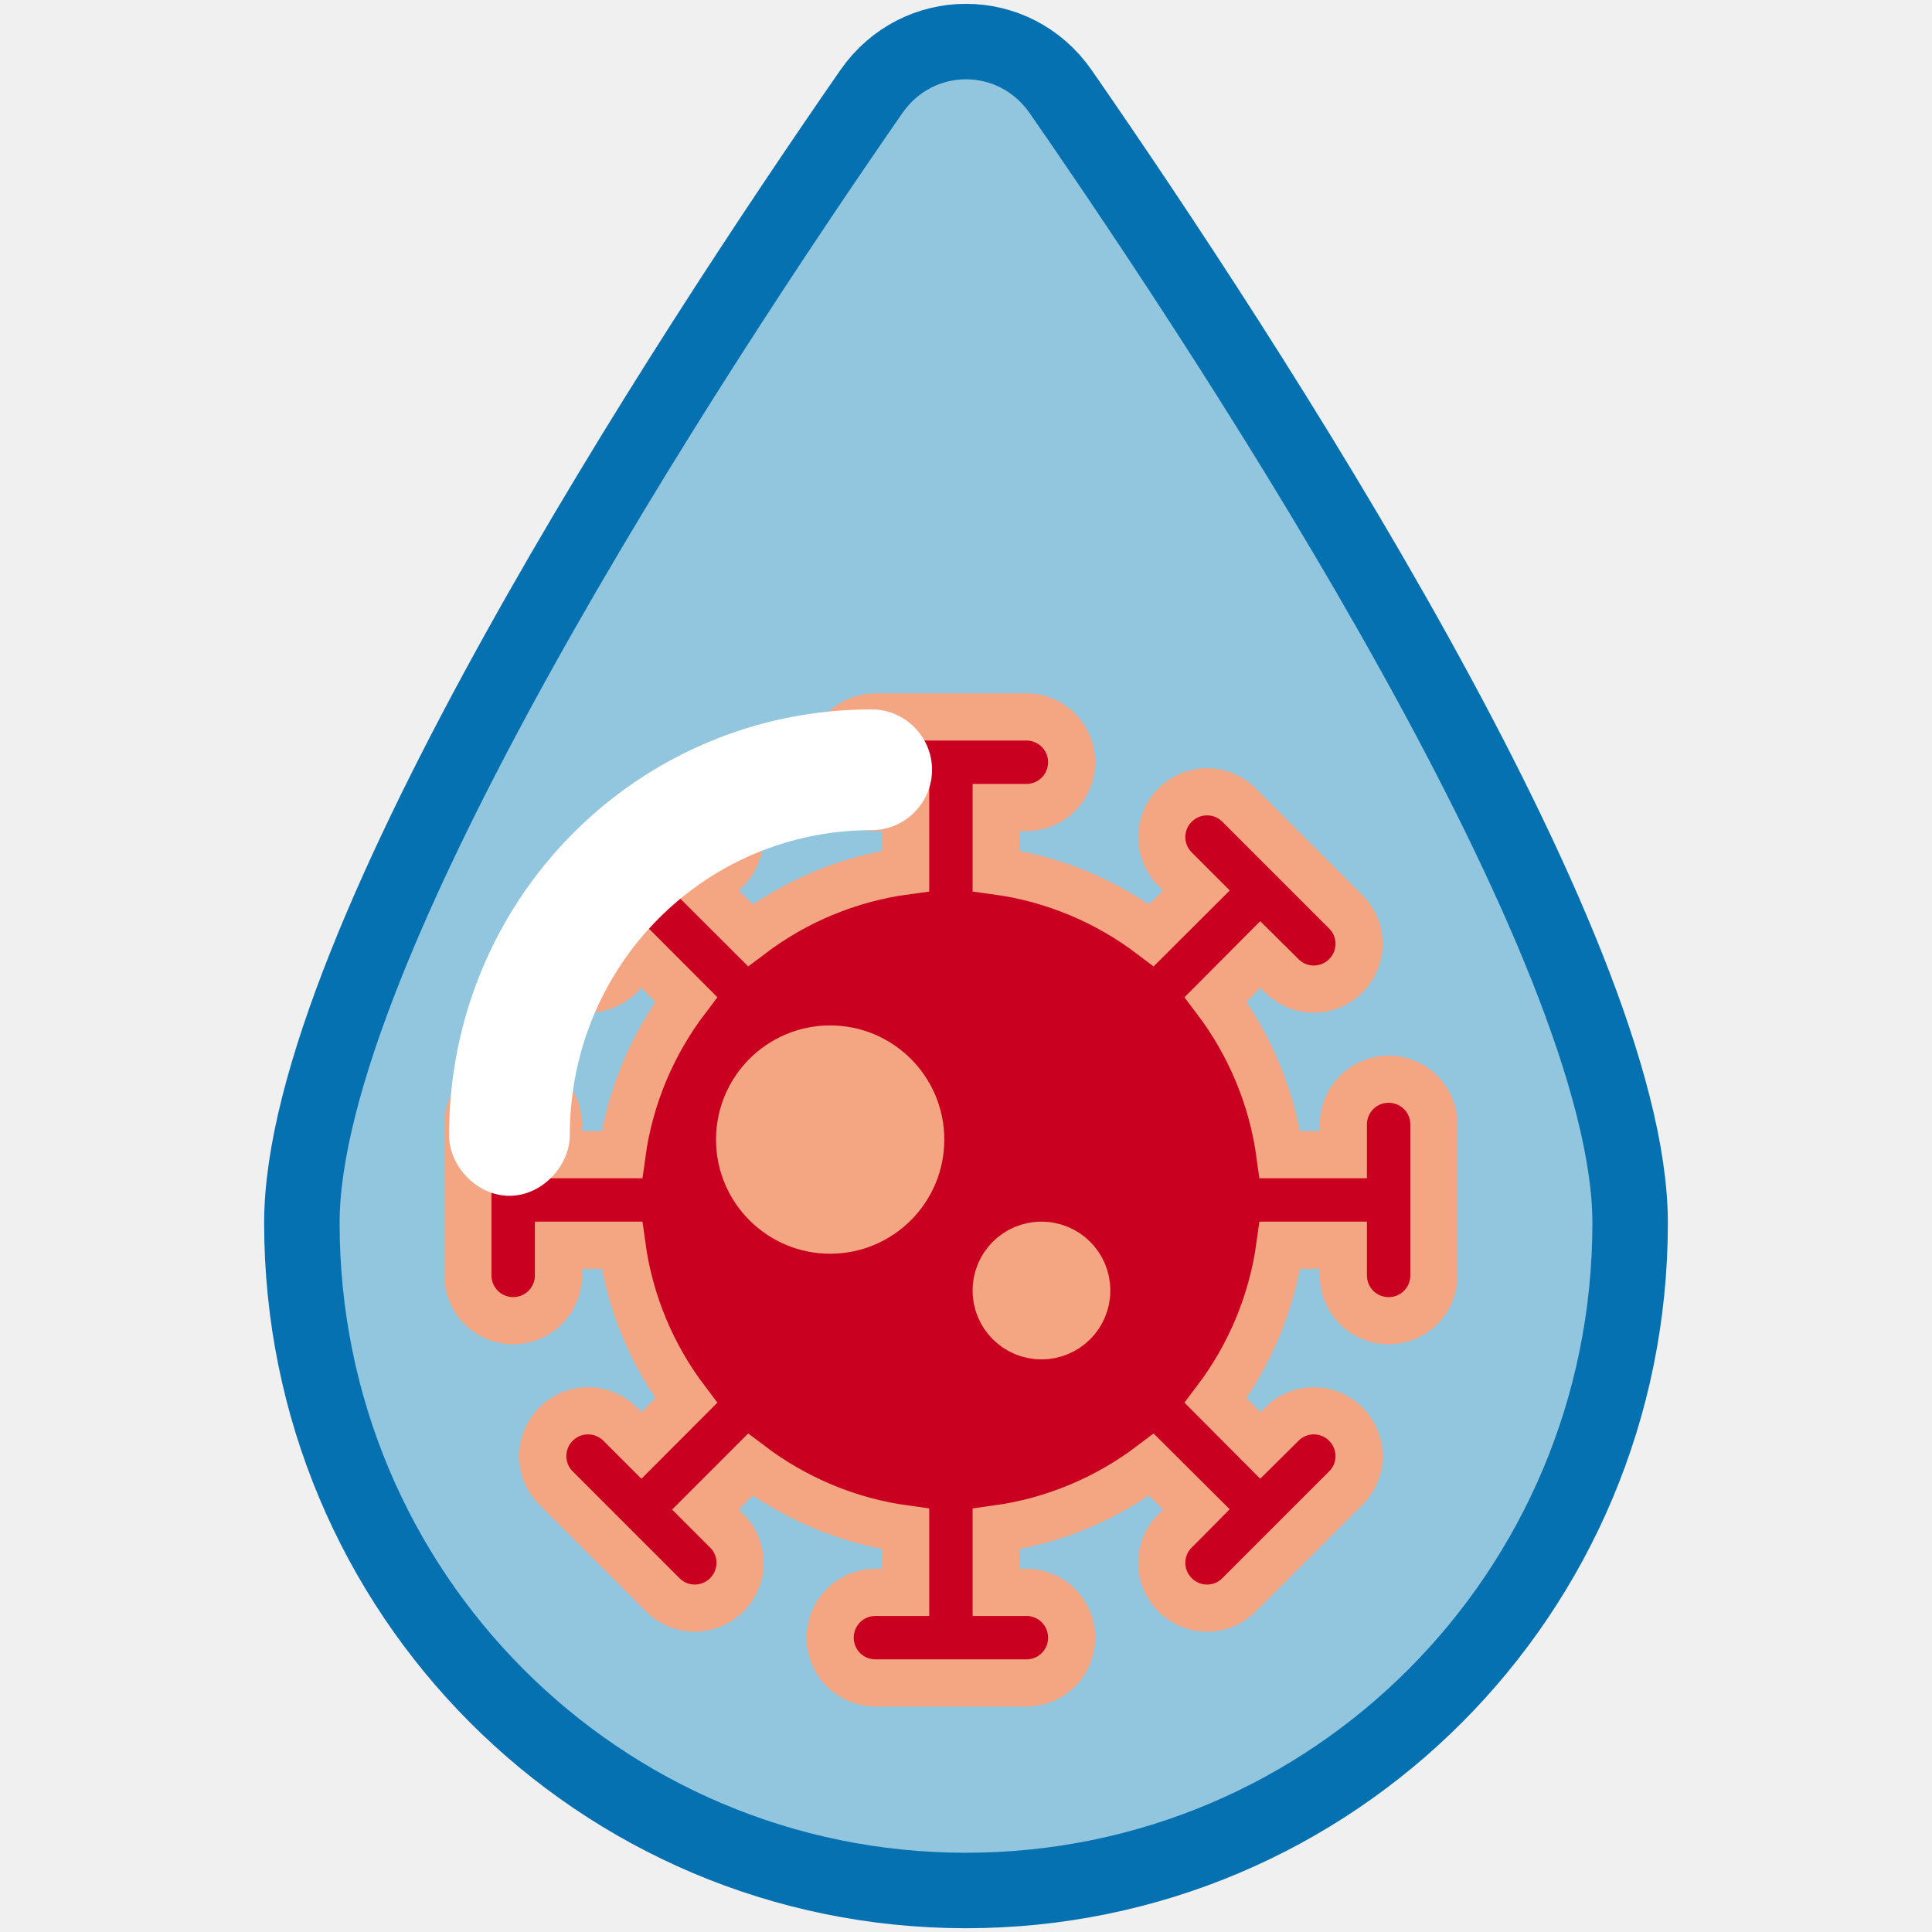
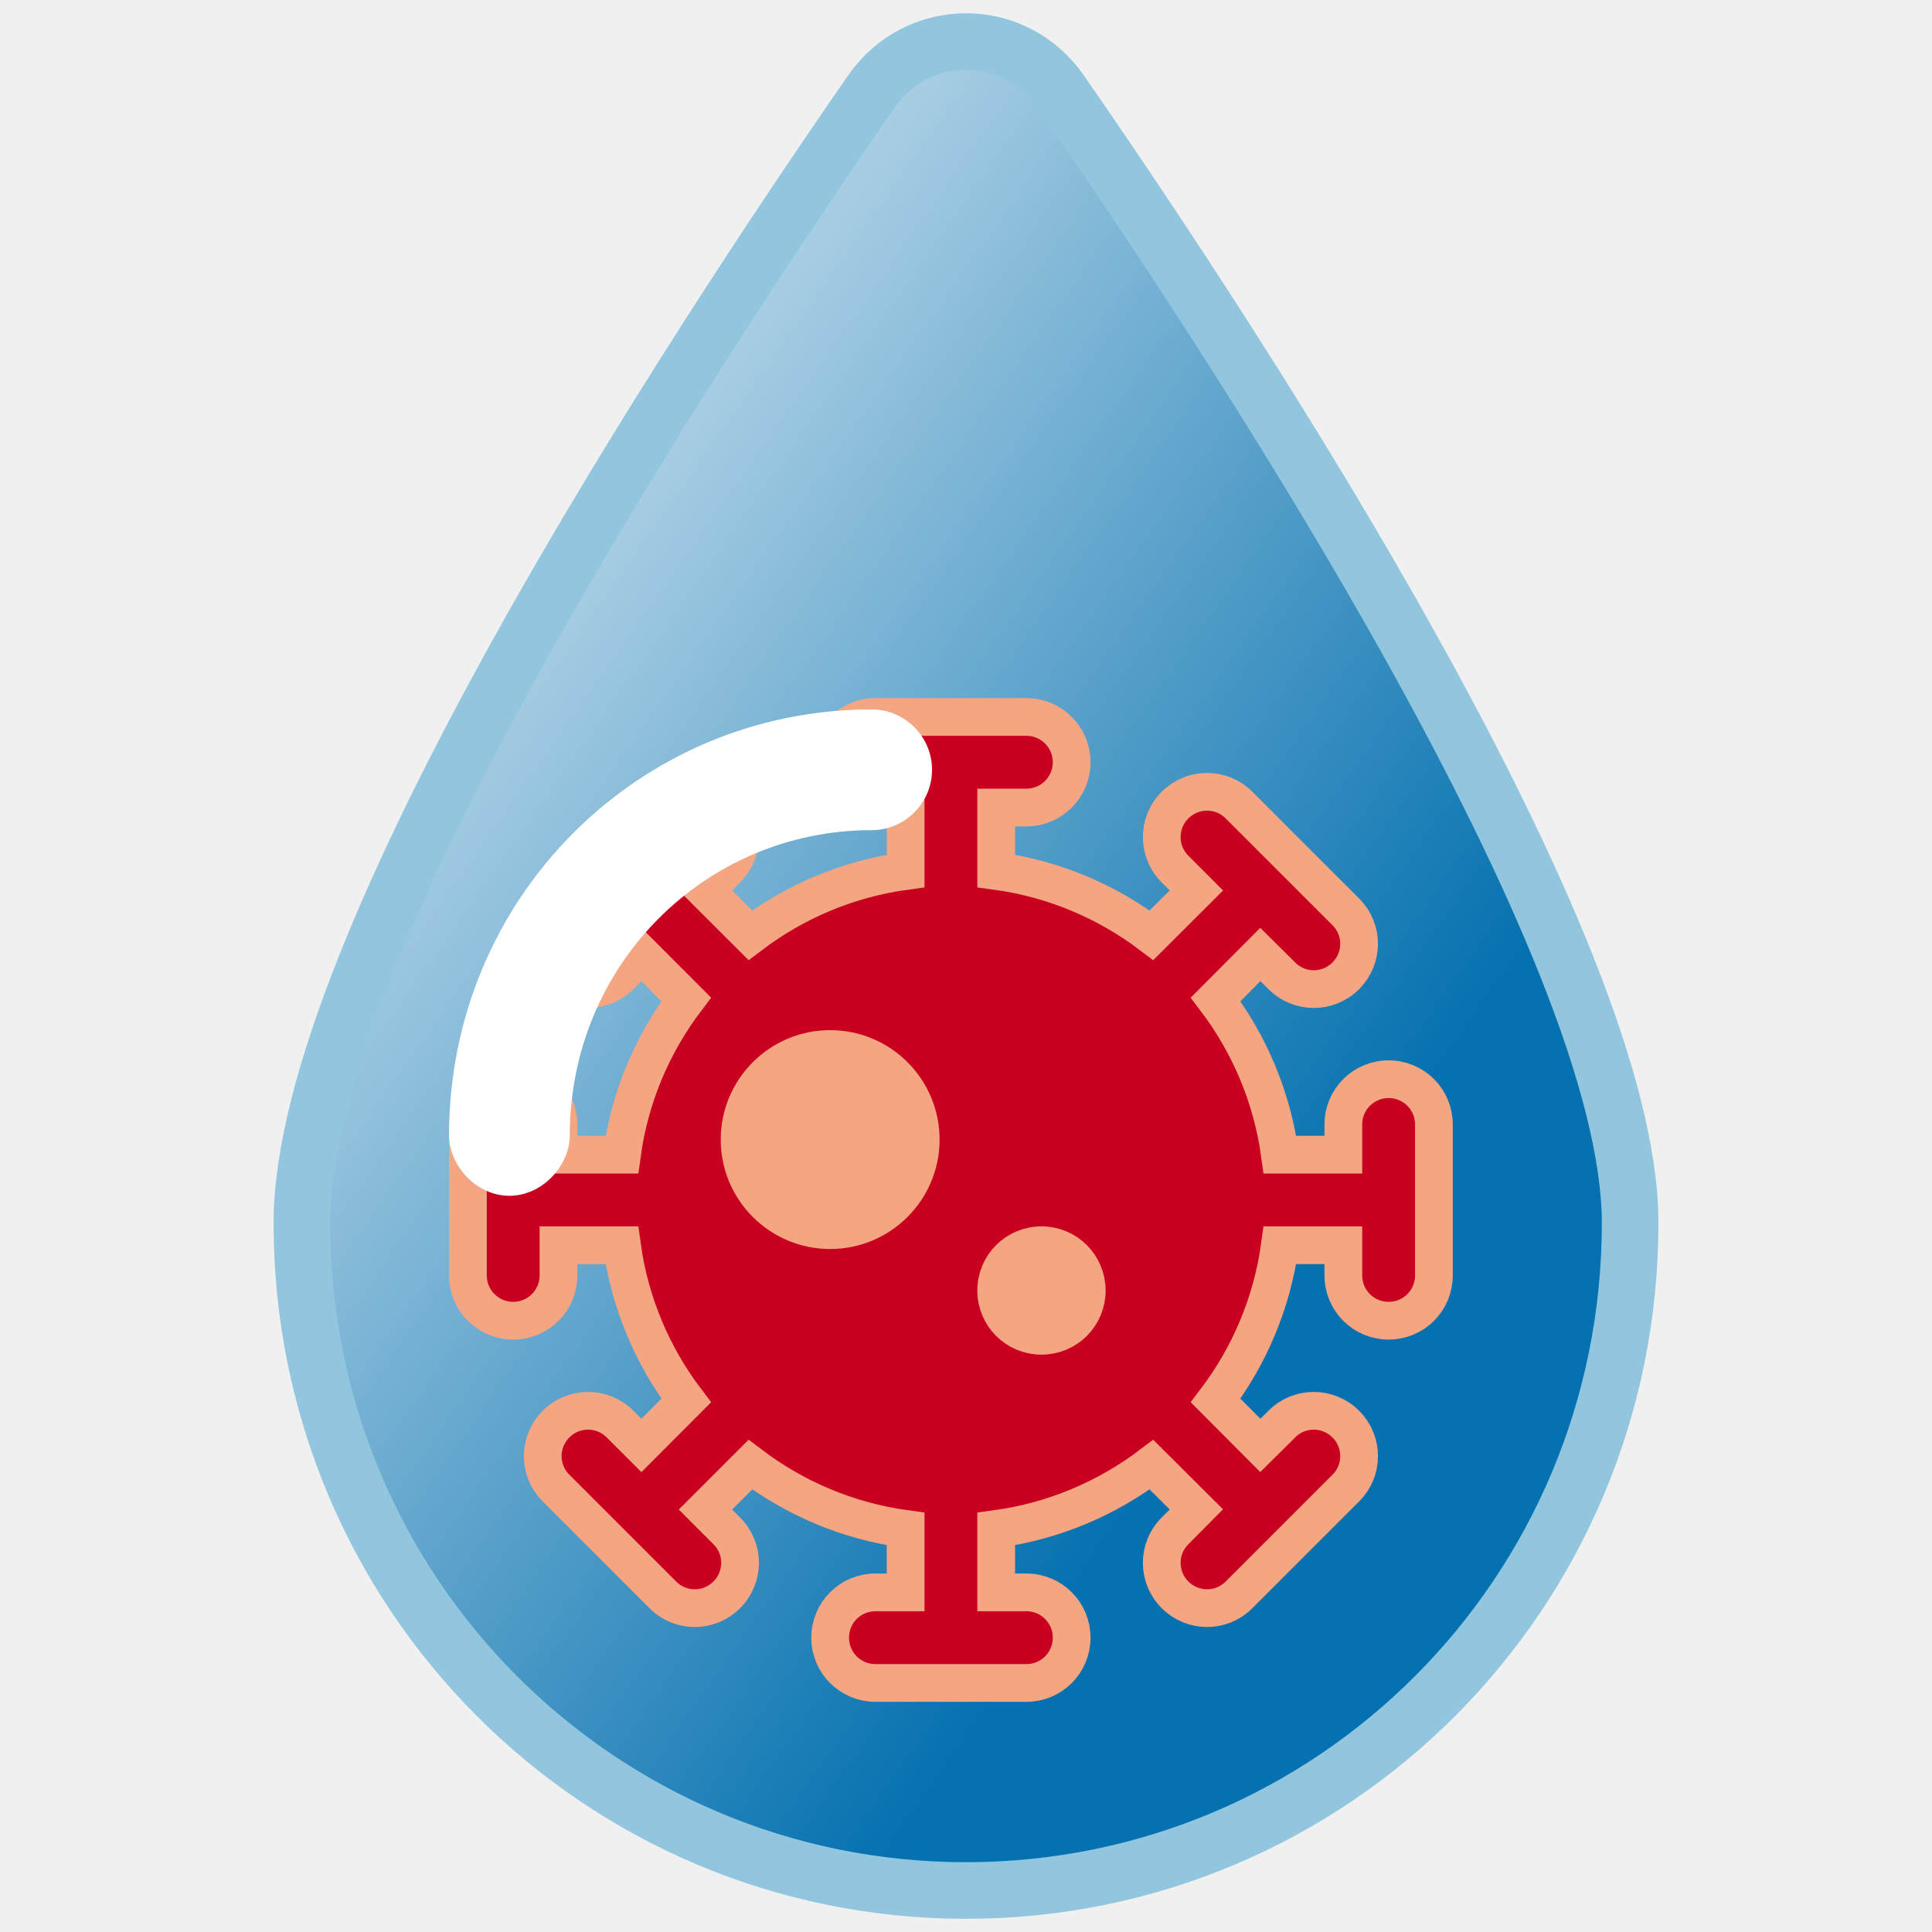
<svg xmlns="http://www.w3.org/2000/svg" width="512" height="512" viewBox="0 0 384 512">
+   <defs>
+     <linearGradient id="blue-gradient" gradientTransform="rotate(45)">
+       <stop offset="0%" stop-color="white" />
+       <stop offset="100%" stop-color="#0571b0" />
+     </linearGradient>
+   </defs>
  <g transform="translate(0, 5)">
-     <path d="M16 319.1C16 245.9 118.3 89.43 166.9 19.3C179.2 1.585 204.8 1.585 217.1 19.3C265.7 89.43 368 245.9 368 319.1C368 417.2 289.2 496 192 496C94.8 496 16 417.2 16 319.1z" fill="#92c5de" stroke="#0571b0" stroke-width="20" />
+     <path d="M16 319.1C16 245.9 118.3 89.43 166.9 19.3C179.2 1.585 204.8 1.585 217.1 19.3C265.7 89.43 368 245.9 368 319.1C368 417.2 289.2 496 192 496C94.8 496 16 417.2 16 319.1z" fill="url(#blue-gradient)" stroke="#92c5de" stroke-width="15" />
  </g>
  <g transform="translate(60, 190) scale(0.5)">
    <circle cx="250" cy="250" r="125" fill="#f4a582" />
-     <path d="M192 24C192 10.75 202.7 0 216 0H296C309.3 0 320 10.75 320 24C320 37.25 309.3 48 296 48H280V81.62C310.7 85.8 338.8 97.88 362.3 115.7L386.1 91.95L374.8 80.64C365.4 71.26 365.4 56.07 374.8 46.7C384.2 37.32 399.4 37.32 408.7 46.7L465.3 103.3C474.7 112.6 474.7 127.8 465.3 137.2C455.9 146.6 440.7 146.6 431.4 137.2L420 125.9L396.3 149.7C414.1 173.2 426.2 201.3 430.4 232H464V216C464 202.7 474.7 192 488 192C501.3 192 512 202.7 512 216V296C512 309.3 501.3 320 488 320C474.7 320 464 309.3 464 296V280H430.4C426.2 310.7 414.1 338.8 396.3 362.3L420 386.1L431.4 374.8C440.7 365.4 455.9 365.4 465.3 374.8C474.7 384.2 474.7 399.4 465.3 408.7L408.7 465.3C399.4 474.7 384.2 474.7 374.8 465.3C365.4 455.9 365.4 440.7 374.8 431.4L386.1 420L362.3 396.3C338.8 414.1 310.7 426.2 280 430.4V464H296C309.3 464 320 474.7 320 488C320 501.3 309.3 512 296 512H216C202.7 512 192 501.3 192 488C192 474.7 202.7 464 216 464H232V430.4C201.3 426.2 173.2 414.1 149.7 396.3L125.9 420.1L137.2 431.4C146.6 440.7 146.6 455.9 137.2 465.3C127.8 474.7 112.6 474.7 103.3 465.3L46.7 408.7C37.32 399.4 37.32 384.2 46.7 374.8C56.07 365.4 71.27 365.4 80.64 374.8L91.95 386.1L115.7 362.3C97.88 338.8 85.8 310.7 81.62 280H48V296C48 309.3 37.25 320 24 320C10.75 320 0 309.3 0 296V216C0 202.7 10.75 192 24 192C37.25 192 48 202.7 48 216V232H81.62C85.8 201.3 97.88 173.2 115.7 149.7L91.95 125.9L80.64 137.2C71.26 146.6 56.07 146.6 46.7 137.2C37.32 127.8 37.32 112.6 46.7 103.3L103.3 46.7C112.6 37.33 127.8 37.33 137.2 46.7C146.6 56.07 146.6 71.27 137.2 80.64L125.9 91.95L149.7 115.7C173.2 97.88 201.3 85.8 232 81.62V48H216C202.7 48 192 37.26 192 24V24zM192 176C165.5 176 144 197.5 144 224C144 250.5 165.5 272 192 272C218.5 272 240 250.5 240 224C240 197.5 218.5 176 192 176zM304 328C317.3 328 328 317.3 328 304C328 290.7 317.3 280 304 280C290.7 280 280 290.7 280 304C280 317.3 290.7 328 304 328z" fill="#ca0020" stroke="#f4a582" stroke-width="25" />
+     <path d="M192 24C192 10.75 202.7 0 216 0H296C309.3 0 320 10.75 320 24C320 37.25 309.3 48 296 48H280V81.62C310.7 85.8 338.8 97.88 362.3 115.7L386.1 91.95L374.8 80.64C365.4 71.26 365.4 56.07 374.8 46.7C384.2 37.32 399.4 37.32 408.7 46.7L465.3 103.3C474.7 112.6 474.7 127.8 465.3 137.2C455.9 146.6 440.7 146.6 431.4 137.2L420 125.9L396.3 149.7C414.1 173.2 426.2 201.3 430.4 232H464V216C464 202.7 474.7 192 488 192C501.3 192 512 202.7 512 216V296C512 309.3 501.3 320 488 320C474.7 320 464 309.3 464 296V280H430.4C426.2 310.7 414.1 338.8 396.3 362.3L420 386.1L431.4 374.8C440.7 365.4 455.9 365.4 465.3 374.8C474.7 384.2 474.7 399.4 465.3 408.7L408.7 465.3C399.4 474.7 384.2 474.7 374.8 465.3C365.4 455.9 365.4 440.7 374.8 431.4L386.1 420L362.3 396.3C338.8 414.1 310.7 426.2 280 430.4V464H296C309.3 464 320 474.7 320 488C320 501.3 309.3 512 296 512H216C202.7 512 192 501.3 192 488C192 474.7 202.7 464 216 464H232V430.4C201.3 426.2 173.2 414.1 149.7 396.3L125.9 420.1L137.2 431.4C146.6 440.7 146.6 455.9 137.2 465.3C127.8 474.7 112.6 474.7 103.3 465.3L46.7 408.7C37.32 399.4 37.32 384.2 46.7 374.8C56.07 365.4 71.27 365.4 80.64 374.8L91.95 386.1L115.7 362.3C97.88 338.8 85.8 310.7 81.62 280H48V296C48 309.3 37.25 320 24 320C10.75 320 0 309.3 0 296V216C0 202.7 10.75 192 24 192C37.25 192 48 202.7 48 216V232H81.62C85.8 201.3 97.88 173.2 115.7 149.7L91.95 125.9L80.64 137.2C71.26 146.6 56.07 146.6 46.7 137.2C37.32 127.8 37.32 112.6 46.7 103.3L103.3 46.7C112.6 37.33 127.8 37.33 137.2 46.7C146.6 56.07 146.6 71.27 137.2 80.64L125.9 91.95L149.7 115.7C173.2 97.88 201.3 85.8 232 81.62V48H216C202.7 48 192 37.26 192 24V24zM192 176C165.5 176 144 197.5 144 224C144 250.5 165.5 272 192 272C218.5 272 240 250.5 240 224C240 197.5 218.5 176 192 176zM304 328C317.3 328 328 317.3 328 304C328 290.7 317.3 280 304 280C290.7 280 280 290.7 280 304C280 317.3 290.7 328 304 328z" fill="#ca0020" stroke="#f4a582" stroke-width="20" />
  </g>
  <g transform="scale(1, -1) translate(-25, -620)">
    <path d="M112 319.1C112 311.2 104.8 303.1 96 303.1C87.16 303.1 80 311.2 80 319.1C80 381.9 130.1 432 192 432C200.8 432 208 424.8 208 416C208 407.2 200.8 400 192 400C147.8 400 112 364.2 112 319.1z" fill="white" />
  </g>
</svg>
